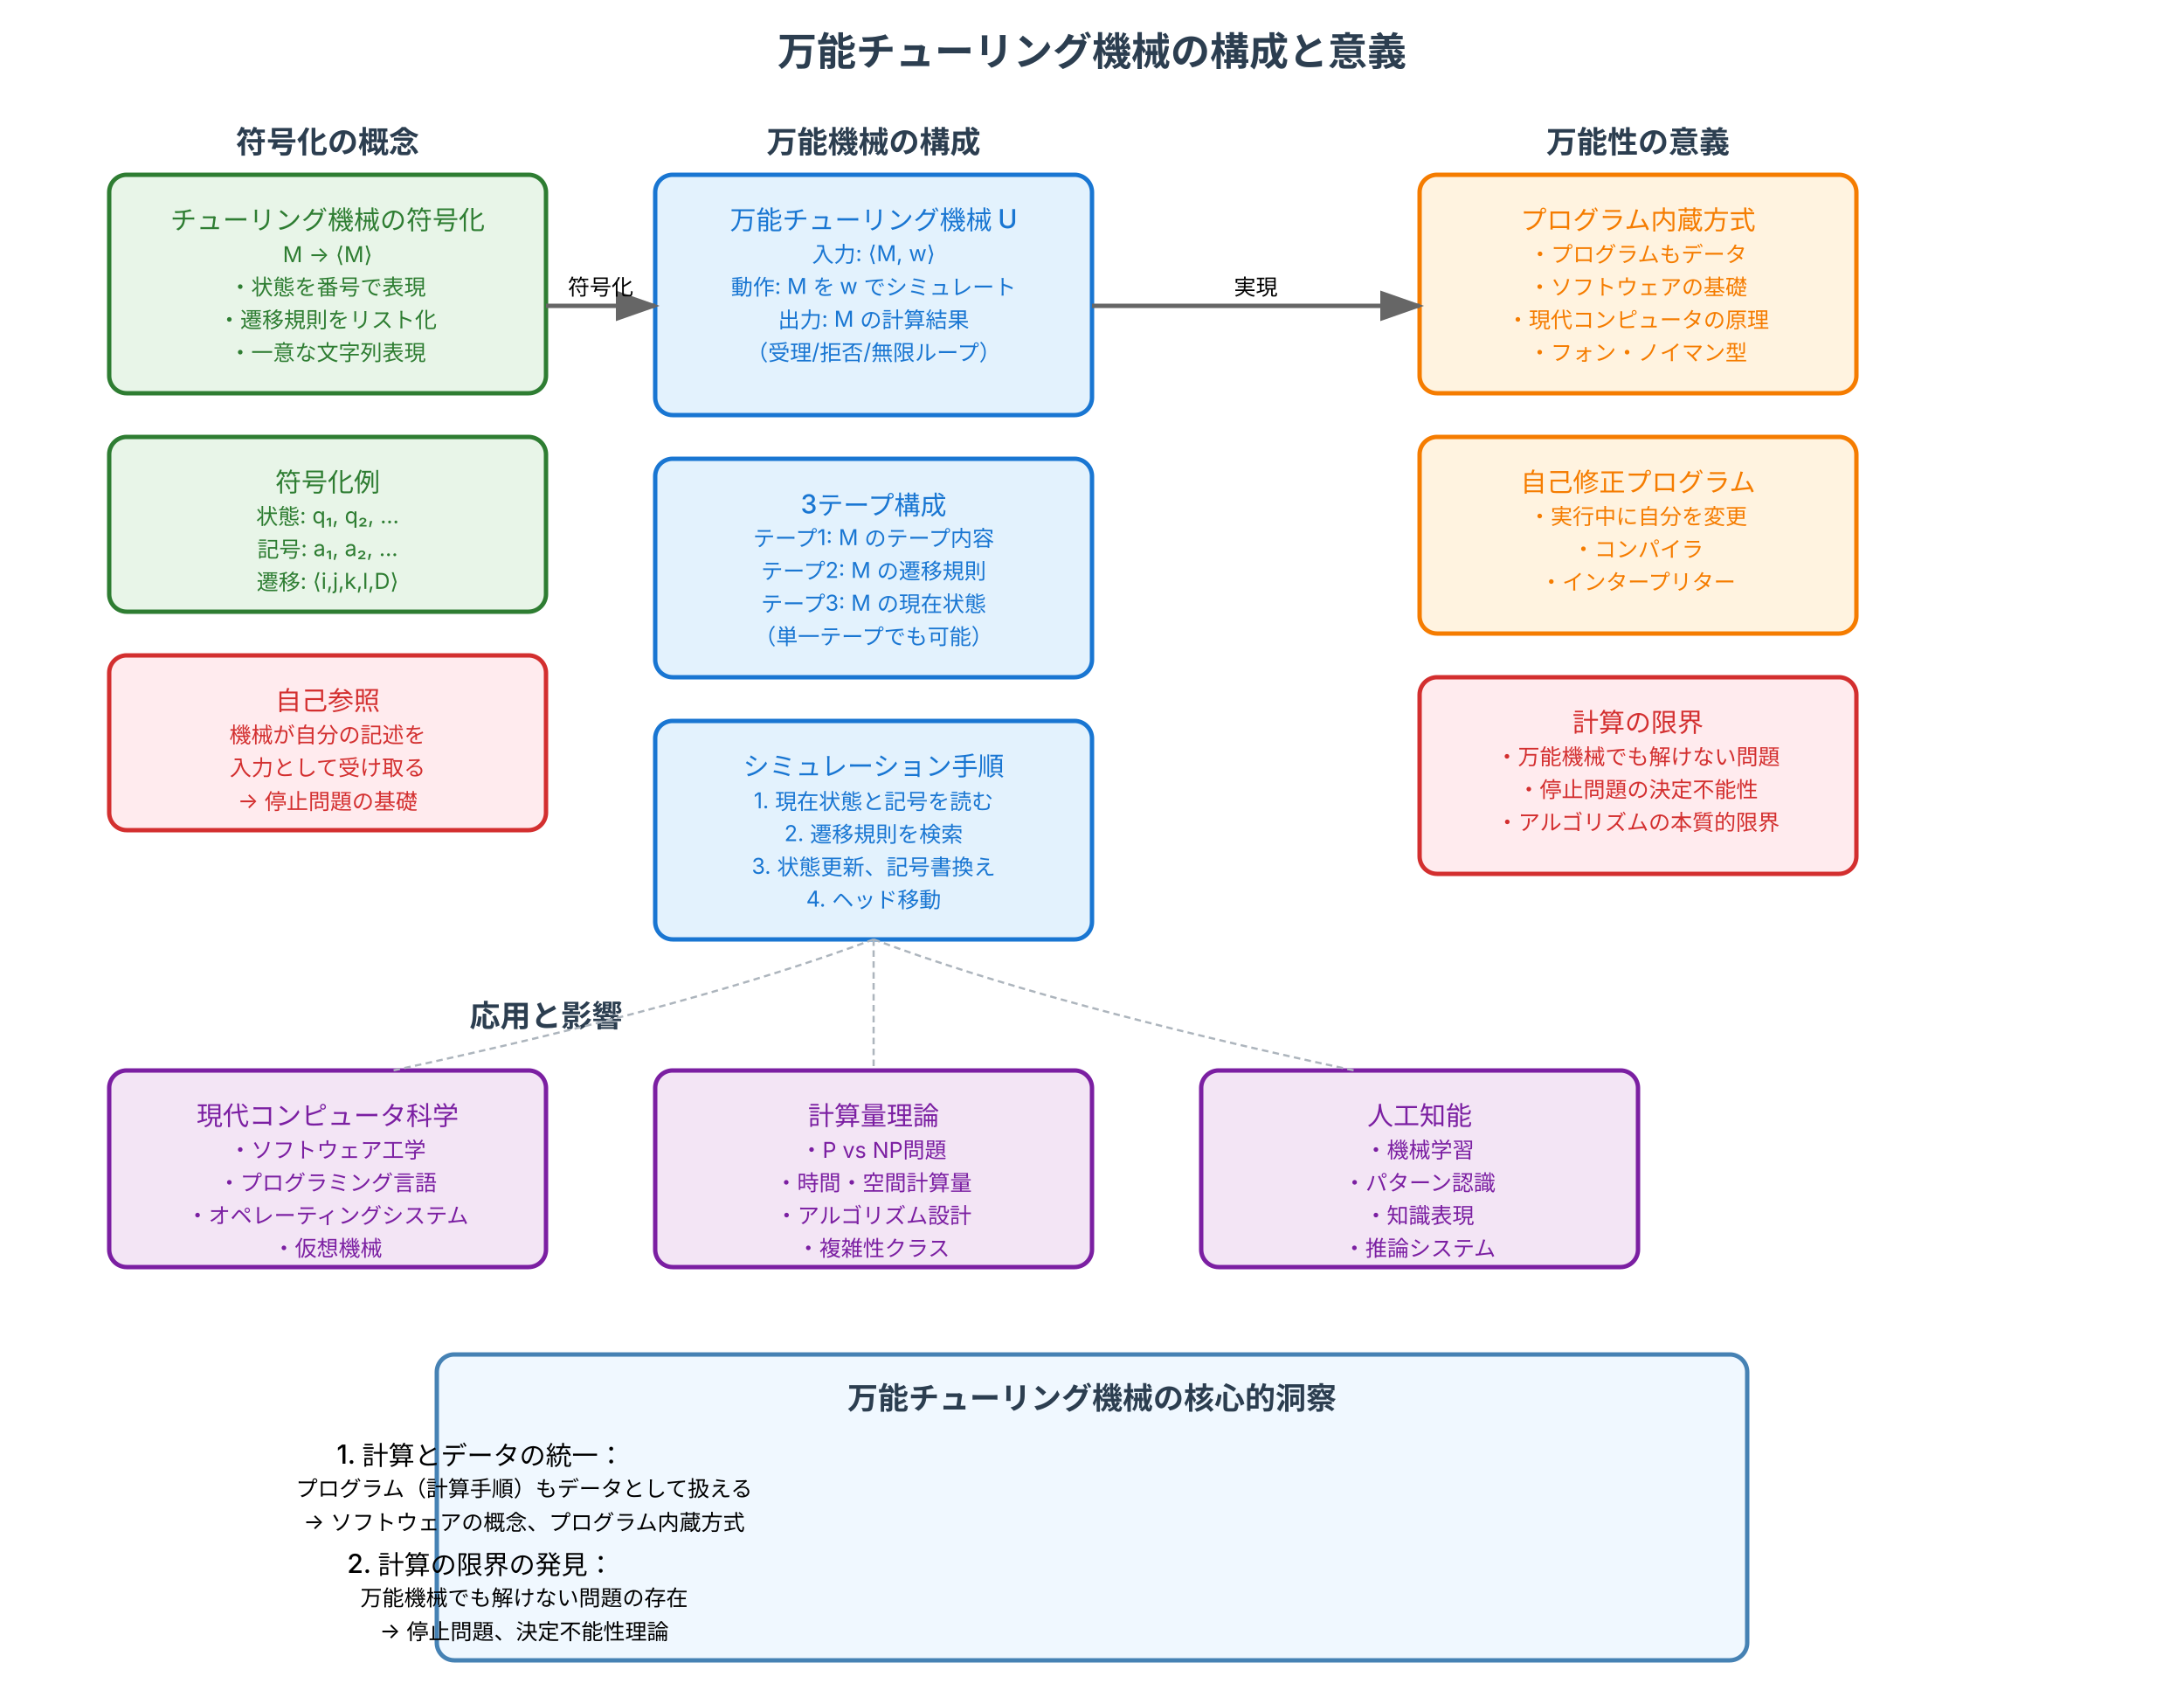
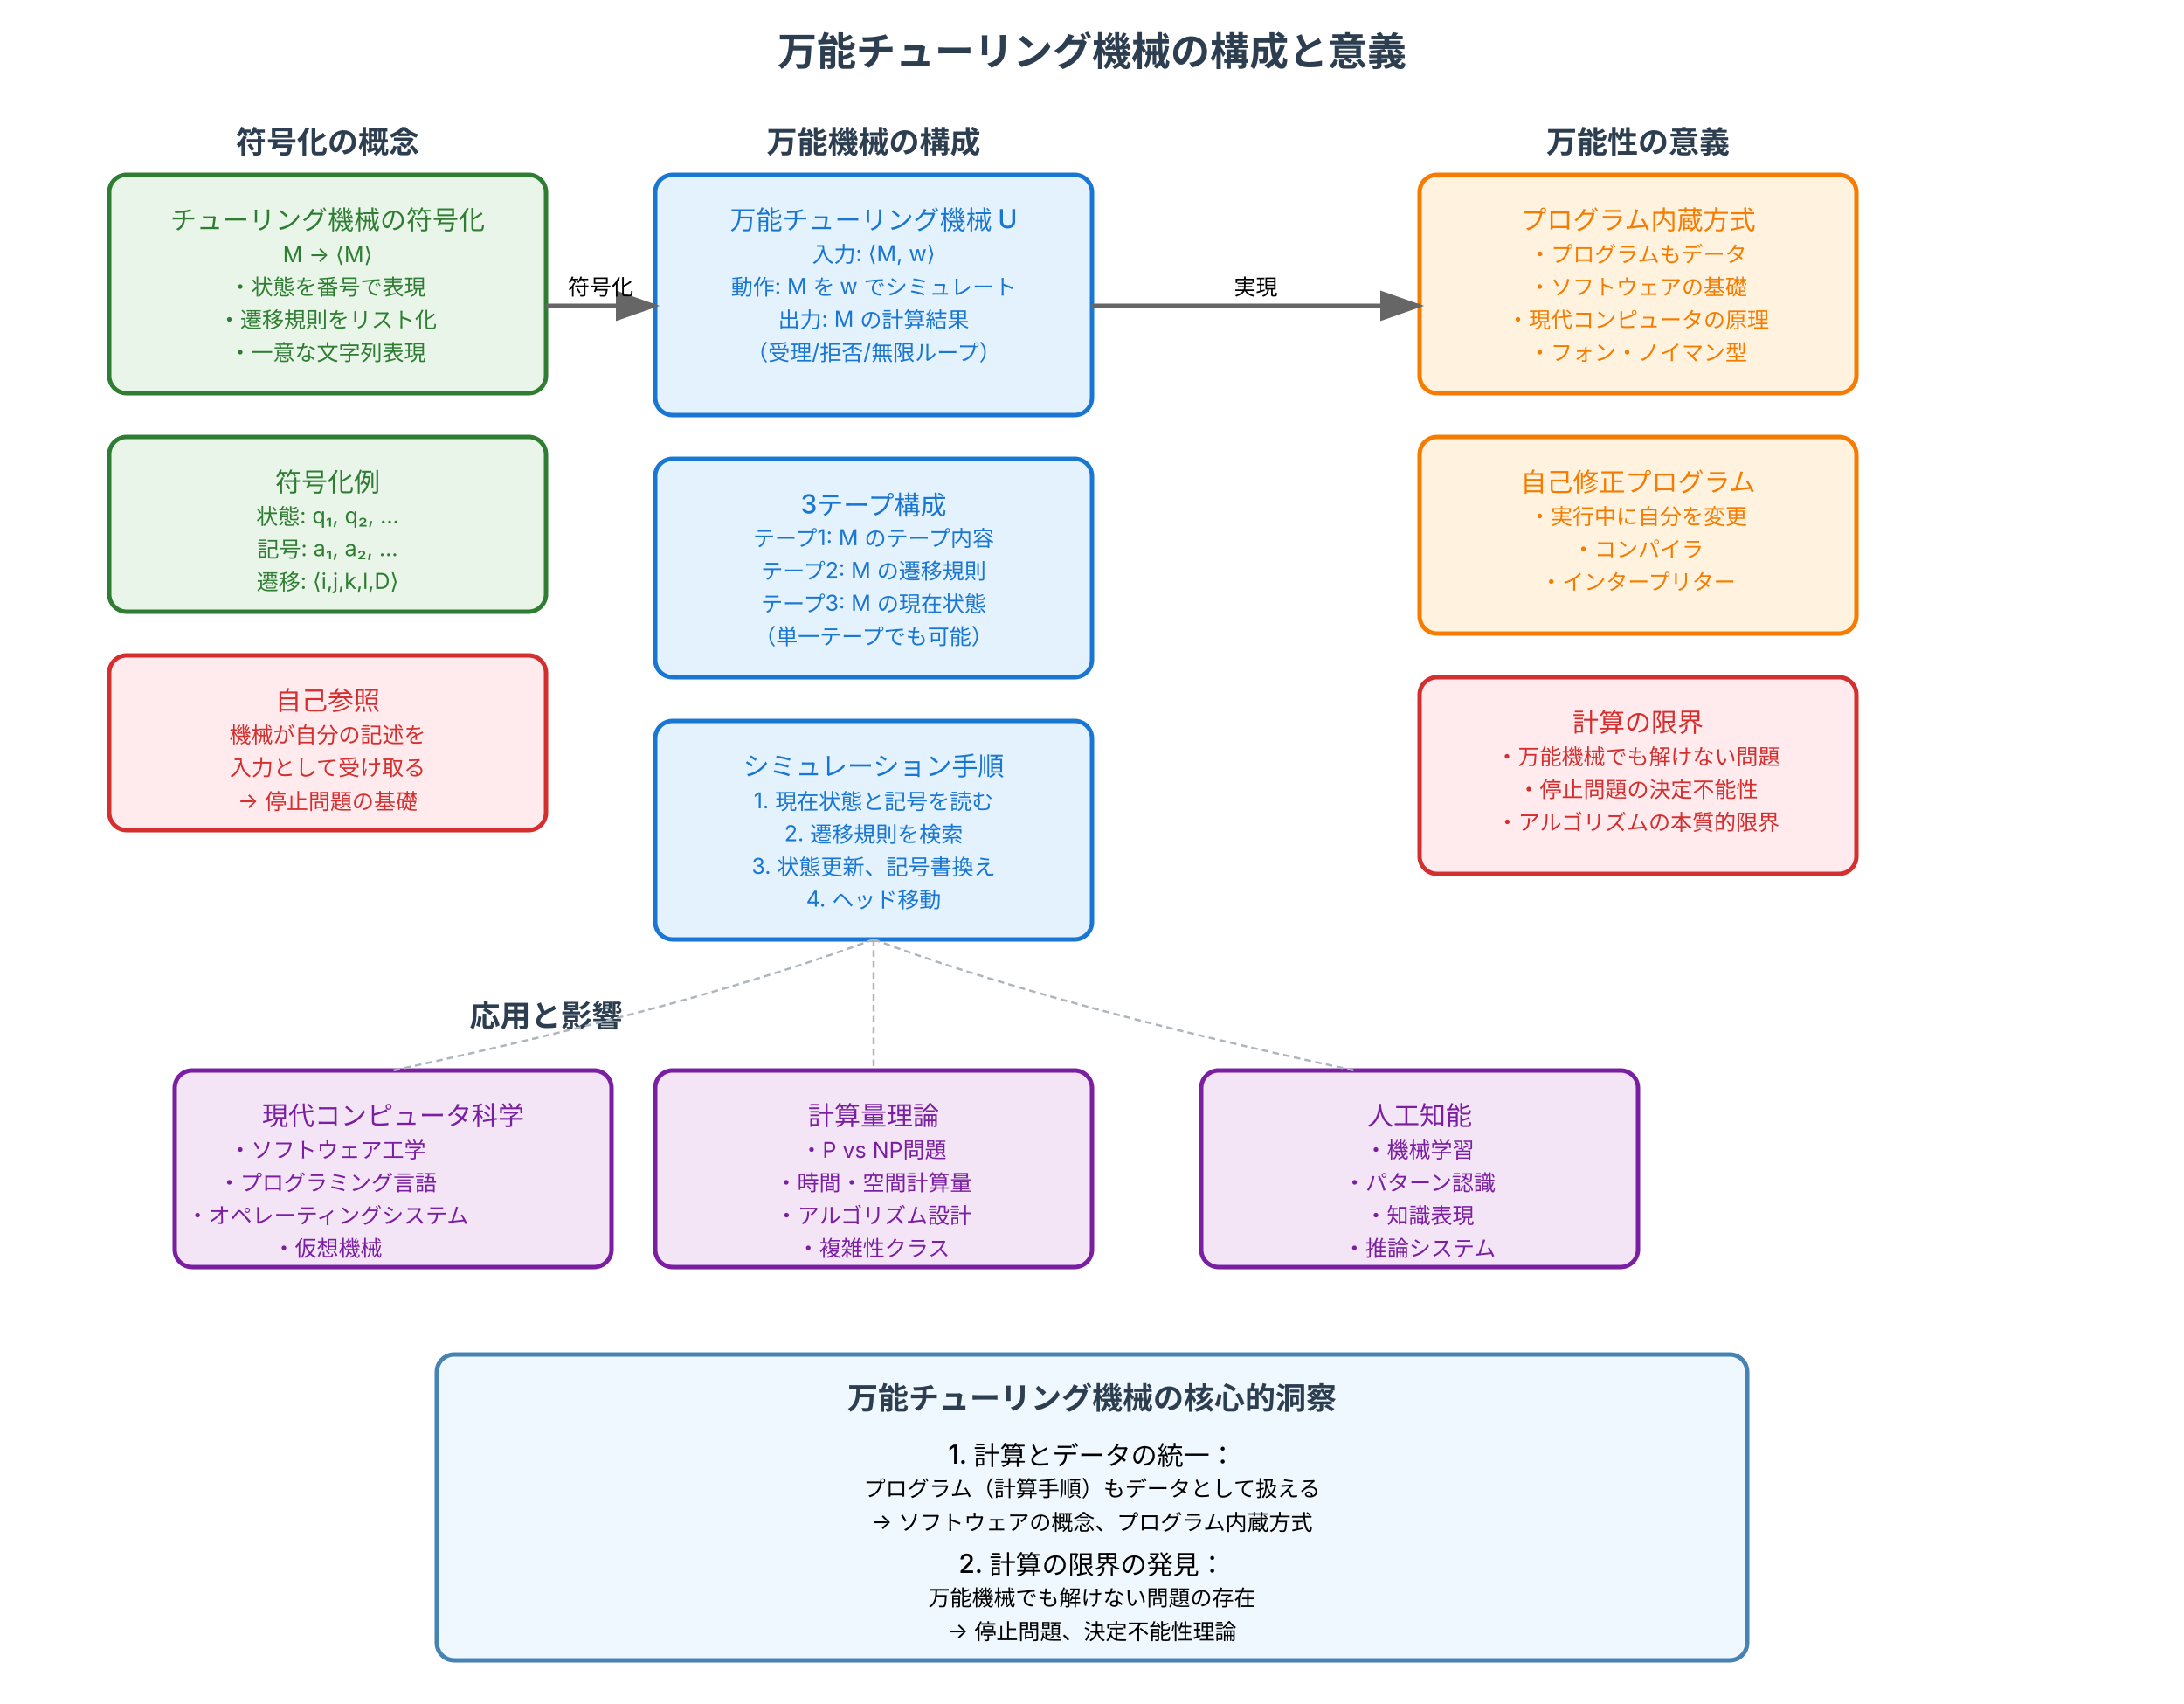
<svg xmlns="http://www.w3.org/2000/svg" viewBox="0 0 1000 780" width="1000" height="780">
  <defs>
    <style>
      .encoding-box { fill: #e8f5e8; stroke: #2e7d32; stroke-width: 2; rx: 8; }
      .utm-box { fill: #e3f2fd; stroke: #1976d2; stroke-width: 2; rx: 8; }
      .significance-box { fill: #fff3e0; stroke: #f57c00; stroke-width: 2; rx: 8; }
      .applications-box { fill: #f3e5f5; stroke: #7b1fa2; stroke-width: 2; rx: 8; }
      .selfref-box { fill: #ffebee; stroke: #d32f2f; stroke-width: 2; rx: 8; }
      
      .title-text { font-family: 'Inter', 'Helvetica Neue', Helvetica, sans-serif; font-size: 18px; font-weight: 700; fill: #2c3e50; text-anchor: middle; }
      .section-title { font-family: 'Inter', 'Helvetica Neue', Helvetica, sans-serif; font-size: 14px; font-weight: 600; fill: #2c3e50; text-anchor: middle; }
      .main-text { font-family: 'Inter', 'Helvetica Neue', Helvetica, sans-serif; font-size: 12px; font-weight: 500; text-anchor: middle; }
      .detail-text { font-family: 'Inter', 'Helvetica Neue', Helvetica, sans-serif; font-size: 10px; text-anchor: middle; }
      .flow-arrow { stroke: #666; stroke-width: 2; fill: none; marker-end: url(#arrowhead); }
      .connection-line { stroke: #adb5bd; stroke-width: 1; fill: none; stroke-dasharray: 3,2; }
    </style>
    <marker id="arrowhead" markerWidth="10" markerHeight="7" refX="9" refY="3.5" orient="auto">
      <polygon points="0 0, 10 3.5, 0 7" fill="#666" />
    </marker>
  </defs>
  <rect width="1000" height="780" fill="#ffffff" />
  <text x="500" y="30" class="title-text">万能チューリング機械の構成と意義</text>
  <text x="150" y="70" class="section-title">符号化の概念</text>
  <rect x="50" y="80" width="200" height="100" class="encoding-box" />
  <text x="150" y="105" class="main-text" fill="#2e7d32">チューリング機械の符号化</text>
  <text x="150" y="120" class="detail-text" fill="#2e7d32">M → ⟨M⟩</text>
  <text x="150" y="135" class="detail-text" fill="#2e7d32">・状態を番号で表現</text>
  <text x="150" y="150" class="detail-text" fill="#2e7d32">・遷移規則をリスト化</text>
  <text x="150" y="165" class="detail-text" fill="#2e7d32">・一意な文字列表現</text>
  <rect x="50" y="200" width="200" height="80" class="encoding-box" />
  <text x="150" y="225" class="main-text" fill="#2e7d32">符号化例</text>
  <text x="150" y="240" class="detail-text" fill="#2e7d32">状態: q₁, q₂, ...</text>
  <text x="150" y="255" class="detail-text" fill="#2e7d32">記号: a₁, a₂, ...</text>
  <text x="150" y="270" class="detail-text" fill="#2e7d32">遷移: ⟨i,j,k,l,D⟩</text>
  <rect x="50" y="300" width="200" height="80" class="selfref-box" />
  <text x="150" y="325" class="main-text" fill="#d32f2f">自己参照</text>
  <text x="150" y="340" class="detail-text" fill="#d32f2f">機械が自分の記述を</text>
  <text x="150" y="355" class="detail-text" fill="#d32f2f">入力として受け取る</text>
  <text x="150" y="370" class="detail-text" fill="#d32f2f">→ 停止問題の基礎</text>
  <text x="400" y="70" class="section-title">万能機械の構成</text>
  <rect x="300" y="80" width="200" height="110" class="utm-box" />
  <text x="400" y="105" class="main-text" fill="#1976d2">万能チューリング機械 U</text>
  <text x="400" y="120" class="detail-text" fill="#1976d2">入力: ⟨M, w⟩</text>
  <text x="400" y="135" class="detail-text" fill="#1976d2">動作: M を w でシミュレート</text>
  <text x="400" y="150" class="detail-text" fill="#1976d2">出力: M の計算結果</text>
  <text x="400" y="165" class="detail-text" fill="#1976d2">（受理/拒否/無限ループ）</text>
  <rect x="300" y="210" width="200" height="100" class="utm-box" />
  <text x="400" y="235" class="main-text" fill="#1976d2">3テープ構成</text>
  <text x="400" y="250" class="detail-text" fill="#1976d2">テープ1: M のテープ内容</text>
  <text x="400" y="265" class="detail-text" fill="#1976d2">テープ2: M の遷移規則</text>
  <text x="400" y="280" class="detail-text" fill="#1976d2">テープ3: M の現在状態</text>
  <text x="400" y="295" class="detail-text" fill="#1976d2">（単一テープでも可能）</text>
  <rect x="300" y="330" width="200" height="100" class="utm-box" />
  <text x="400" y="355" class="main-text" fill="#1976d2">シミュレーション手順</text>
  <text x="400" y="370" class="detail-text" fill="#1976d2">1. 現在状態と記号を読む</text>
  <text x="400" y="385" class="detail-text" fill="#1976d2">2. 遷移規則を検索</text>
  <text x="400" y="400" class="detail-text" fill="#1976d2">3. 状態更新、記号書換え</text>
  <text x="400" y="415" class="detail-text" fill="#1976d2">4. ヘッド移動</text>
  <text x="750" y="70" class="section-title">万能性の意義</text>
  <rect x="650" y="80" width="200" height="100" class="significance-box" />
  <text x="750" y="105" class="main-text" fill="#f57c00">プログラム内蔵方式</text>
  <text x="750" y="120" class="detail-text" fill="#f57c00">・プログラムもデータ</text>
  <text x="750" y="135" class="detail-text" fill="#f57c00">・ソフトウェアの基礎</text>
  <text x="750" y="150" class="detail-text" fill="#f57c00">・現代コンピュータの原理</text>
  <text x="750" y="165" class="detail-text" fill="#f57c00">・フォン・ノイマン型</text>
  <rect x="650" y="200" width="200" height="90" class="significance-box" />
  <text x="750" y="225" class="main-text" fill="#f57c00">自己修正プログラム</text>
  <text x="750" y="240" class="detail-text" fill="#f57c00">・実行中に自分を変更</text>
  <text x="750" y="255" class="detail-text" fill="#f57c00">・コンパイラ</text>
  <text x="750" y="270" class="detail-text" fill="#f57c00">・インタープリター</text>
  <rect x="650" y="310" width="200" height="90" class="selfref-box" />
  <text x="750" y="335" class="main-text" fill="#d32f2f">計算の限界</text>
  <text x="750" y="350" class="detail-text" fill="#d32f2f">・万能機械でも解けない問題</text>
  <text x="750" y="365" class="detail-text" fill="#d32f2f">・停止問題の決定不能性</text>
  <text x="750" y="380" class="detail-text" fill="#d32f2f">・アルゴリズムの本質的限界</text>
  <text x="250" y="470" class="section-title">応用と影響</text>
-   <rect x="50" y="490" width="200" height="90" class="applications-box" />
-   <text x="150" y="515" class="main-text" fill="#7b1fa2">現代コンピュータ科学</text>
+   <rect x="80" y="490" width="200" height="90" class="applications-box" />
+   <text x="180" y="515" class="main-text" fill="#7b1fa2">現代コンピュータ科学</text>
  <text x="150" y="530" class="detail-text" fill="#7b1fa2">・ソフトウェア工学</text>
  <text x="150" y="545" class="detail-text" fill="#7b1fa2">・プログラミング言語</text>
  <text x="150" y="560" class="detail-text" fill="#7b1fa2">・オペレーティングシステム</text>
  <text x="150" y="575" class="detail-text" fill="#7b1fa2">・仮想機械</text>
  <rect x="300" y="490" width="200" height="90" class="applications-box" />
  <text x="400" y="515" class="main-text" fill="#7b1fa2">計算量理論</text>
  <text x="400" y="530" class="detail-text" fill="#7b1fa2">・P vs NP問題</text>
  <text x="400" y="545" class="detail-text" fill="#7b1fa2">・時間・空間計算量</text>
  <text x="400" y="560" class="detail-text" fill="#7b1fa2">・アルゴリズム設計</text>
  <text x="400" y="575" class="detail-text" fill="#7b1fa2">・複雑性クラス</text>
  <rect x="550" y="490" width="200" height="90" class="applications-box" />
  <text x="650" y="515" class="main-text" fill="#7b1fa2">人工知能</text>
  <text x="650" y="530" class="detail-text" fill="#7b1fa2">・機械学習</text>
  <text x="650" y="545" class="detail-text" fill="#7b1fa2">・パターン認識</text>
  <text x="650" y="560" class="detail-text" fill="#7b1fa2">・知識表現</text>
  <text x="650" y="575" class="detail-text" fill="#7b1fa2">・推論システム</text>
  <line x1="250" y1="140" x2="300" y2="140" class="flow-arrow" />
  <line x1="500" y1="140" x2="650" y2="140" class="flow-arrow" />
  <text x="275" y="135" class="detail-text">符号化</text>
  <text x="575" y="135" class="detail-text">実現</text>
  <path d="M 400 430 Q 320 460 180 490" class="connection-line" />
  <path d="M 400 430 L 400 490" class="connection-line" />
  <path d="M 400 430 Q 480 460 620 490" class="connection-line" />
  <rect x="200" y="620" width="600" height="140" rx="8" fill="#f0f8ff" stroke="#4682b4" stroke-width="2" />
  <text x="500" y="645" class="section-title">万能チューリング機械の核心的洞察</text>
-   <text x="220" y="670" class="main-text" text-anchor="start">1. 計算とデータの統一：</text>
-   <text x="240" y="685" class="detail-text" text-anchor="start">プログラム（計算手順）もデータとして扱える</text>
-   <text x="240" y="700" class="detail-text" text-anchor="start">→ ソフトウェアの概念、プログラム内蔵方式</text>
-   <text x="220" y="720" class="main-text" text-anchor="start">2. 計算の限界の発見：</text>
-   <text x="240" y="735" class="detail-text" text-anchor="start">万能機械でも解けない問題の存在</text>
-   <text x="240" y="750" class="detail-text" text-anchor="start">→ 停止問題、決定不能性理論</text>
+   <text x="500" y="670" class="main-text" text-anchor="middle">1. 計算とデータの統一：</text>
+   <text x="500" y="685" class="detail-text" text-anchor="middle">プログラム（計算手順）もデータとして扱える</text>
+   <text x="500" y="700" class="detail-text" text-anchor="middle">→ ソフトウェアの概念、プログラム内蔵方式</text>
+   <text x="500" y="720" class="main-text" text-anchor="middle">2. 計算の限界の発見：</text>
+   <text x="500" y="735" class="detail-text" text-anchor="middle">万能機械でも解けない問題の存在</text>
+   <text x="500" y="750" class="detail-text" text-anchor="middle">→ 停止問題、決定不能性理論</text>
</svg>
